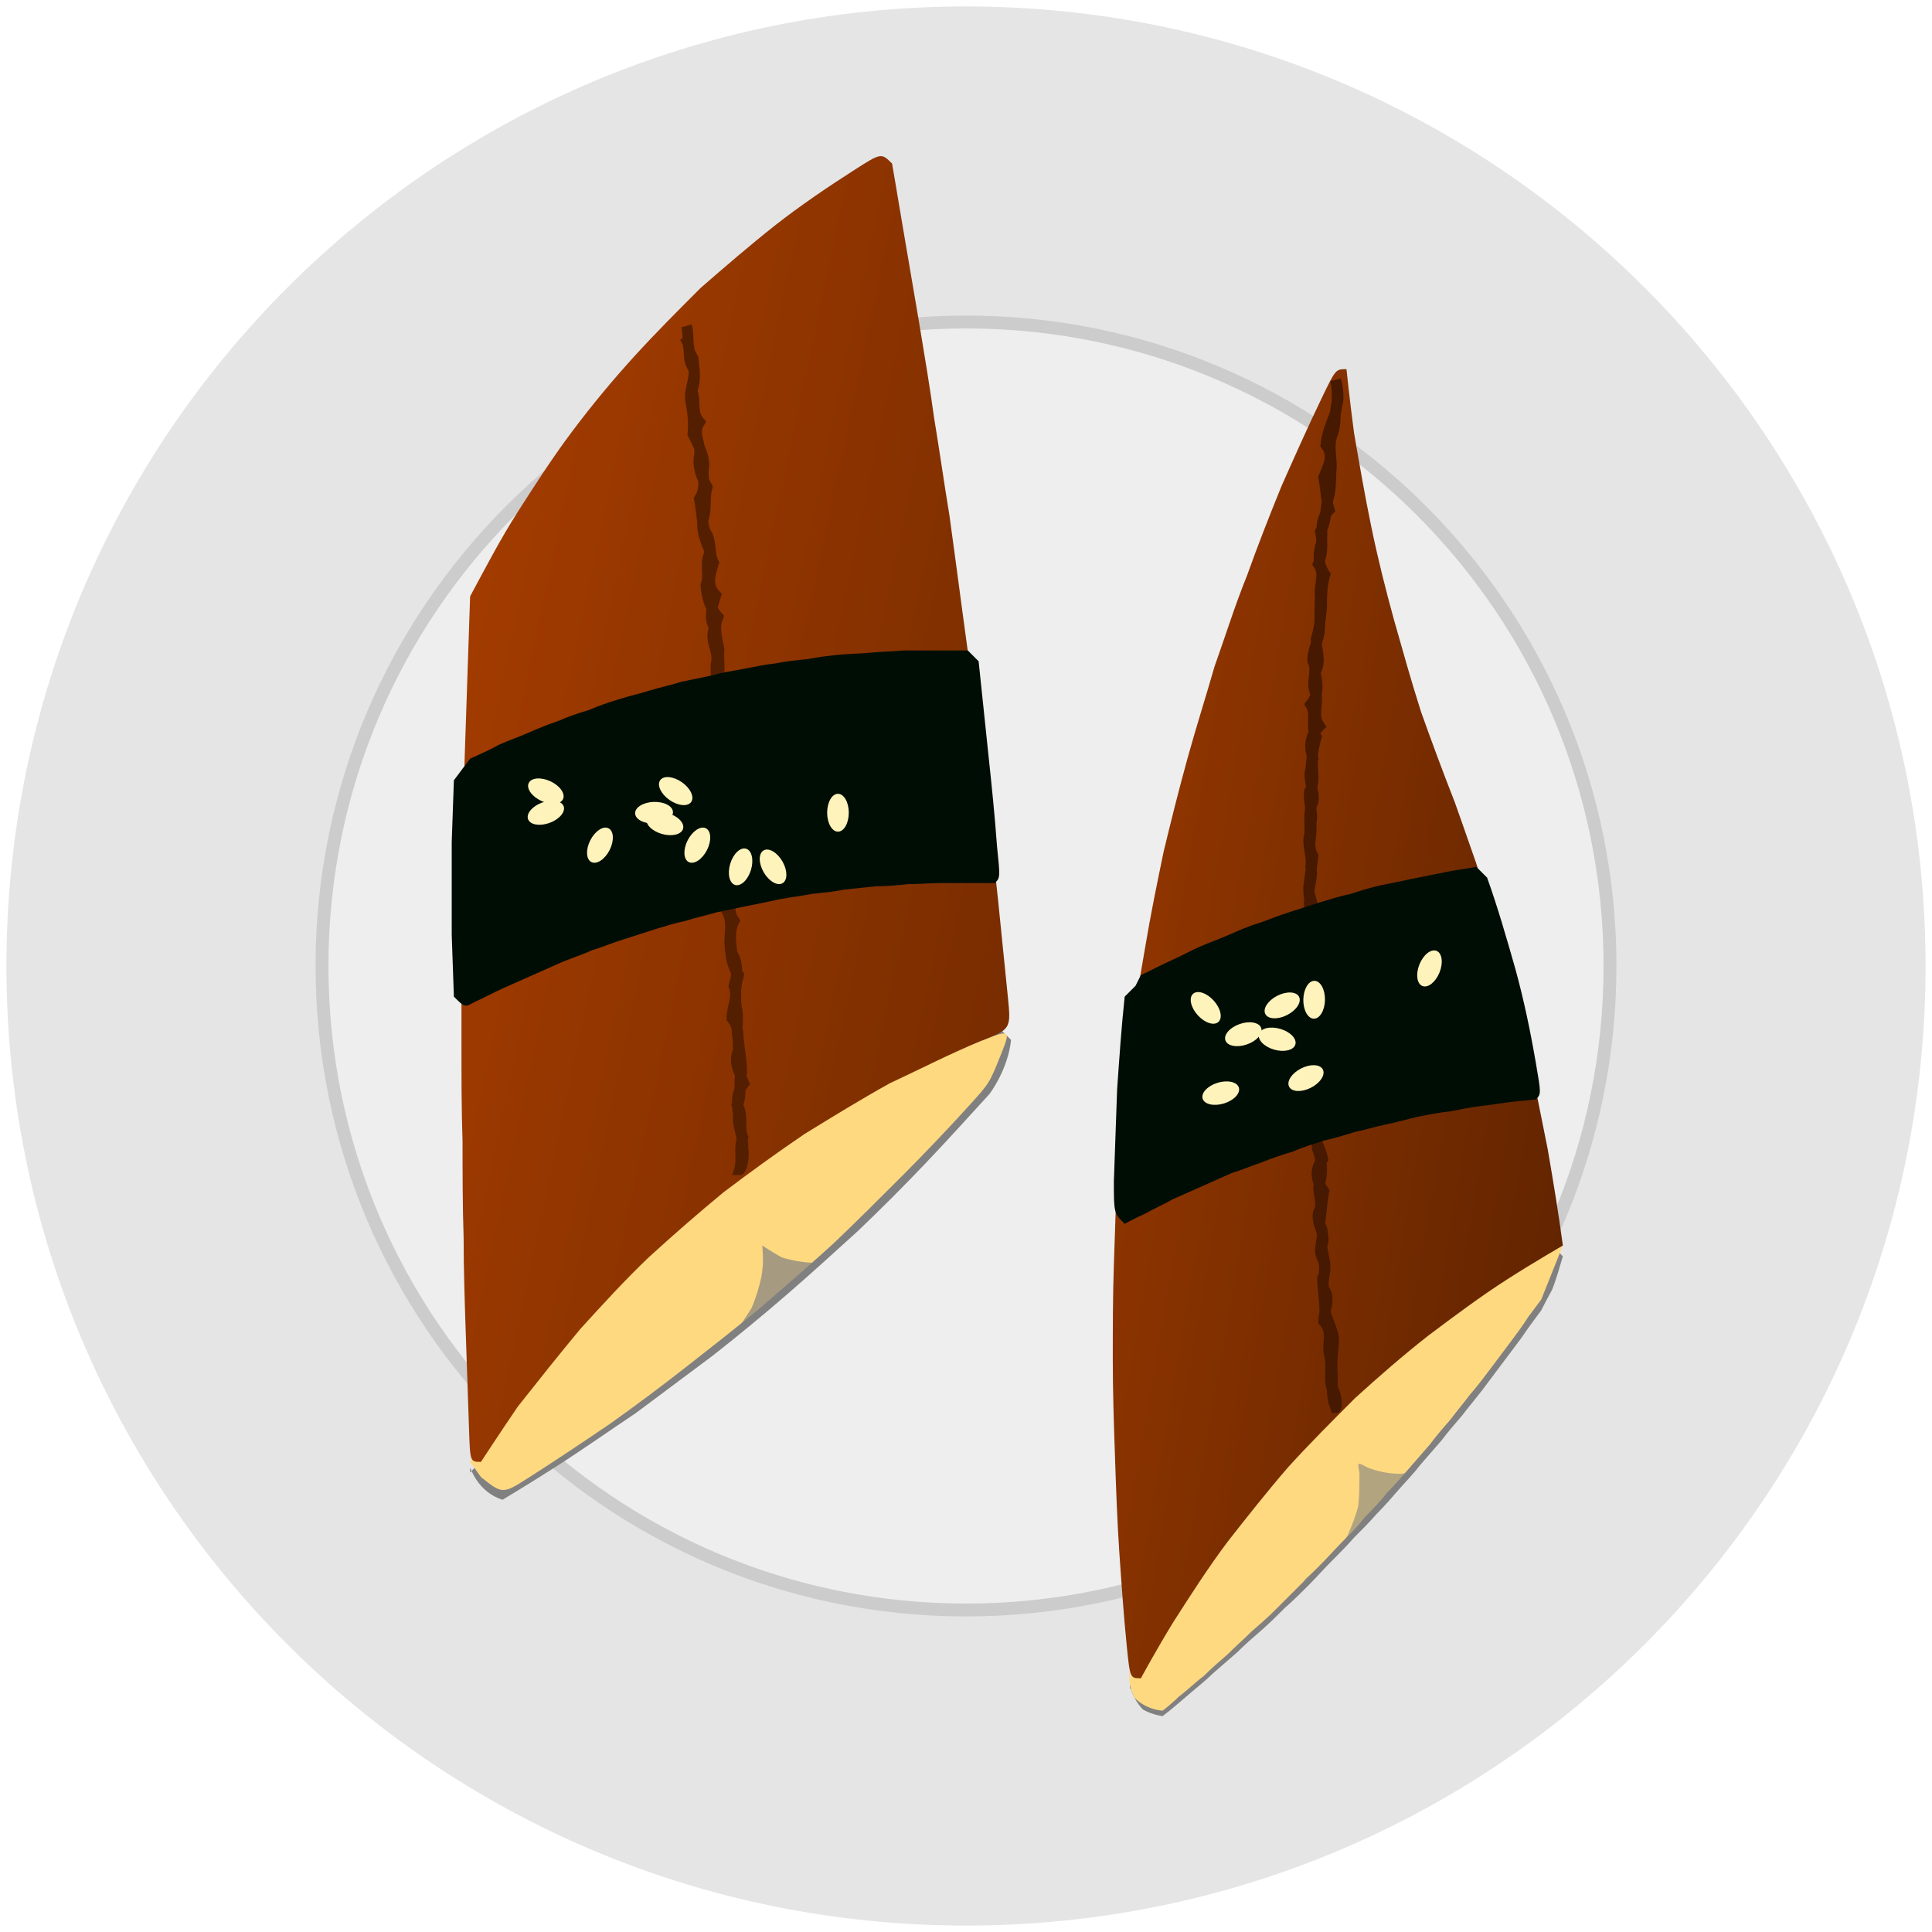
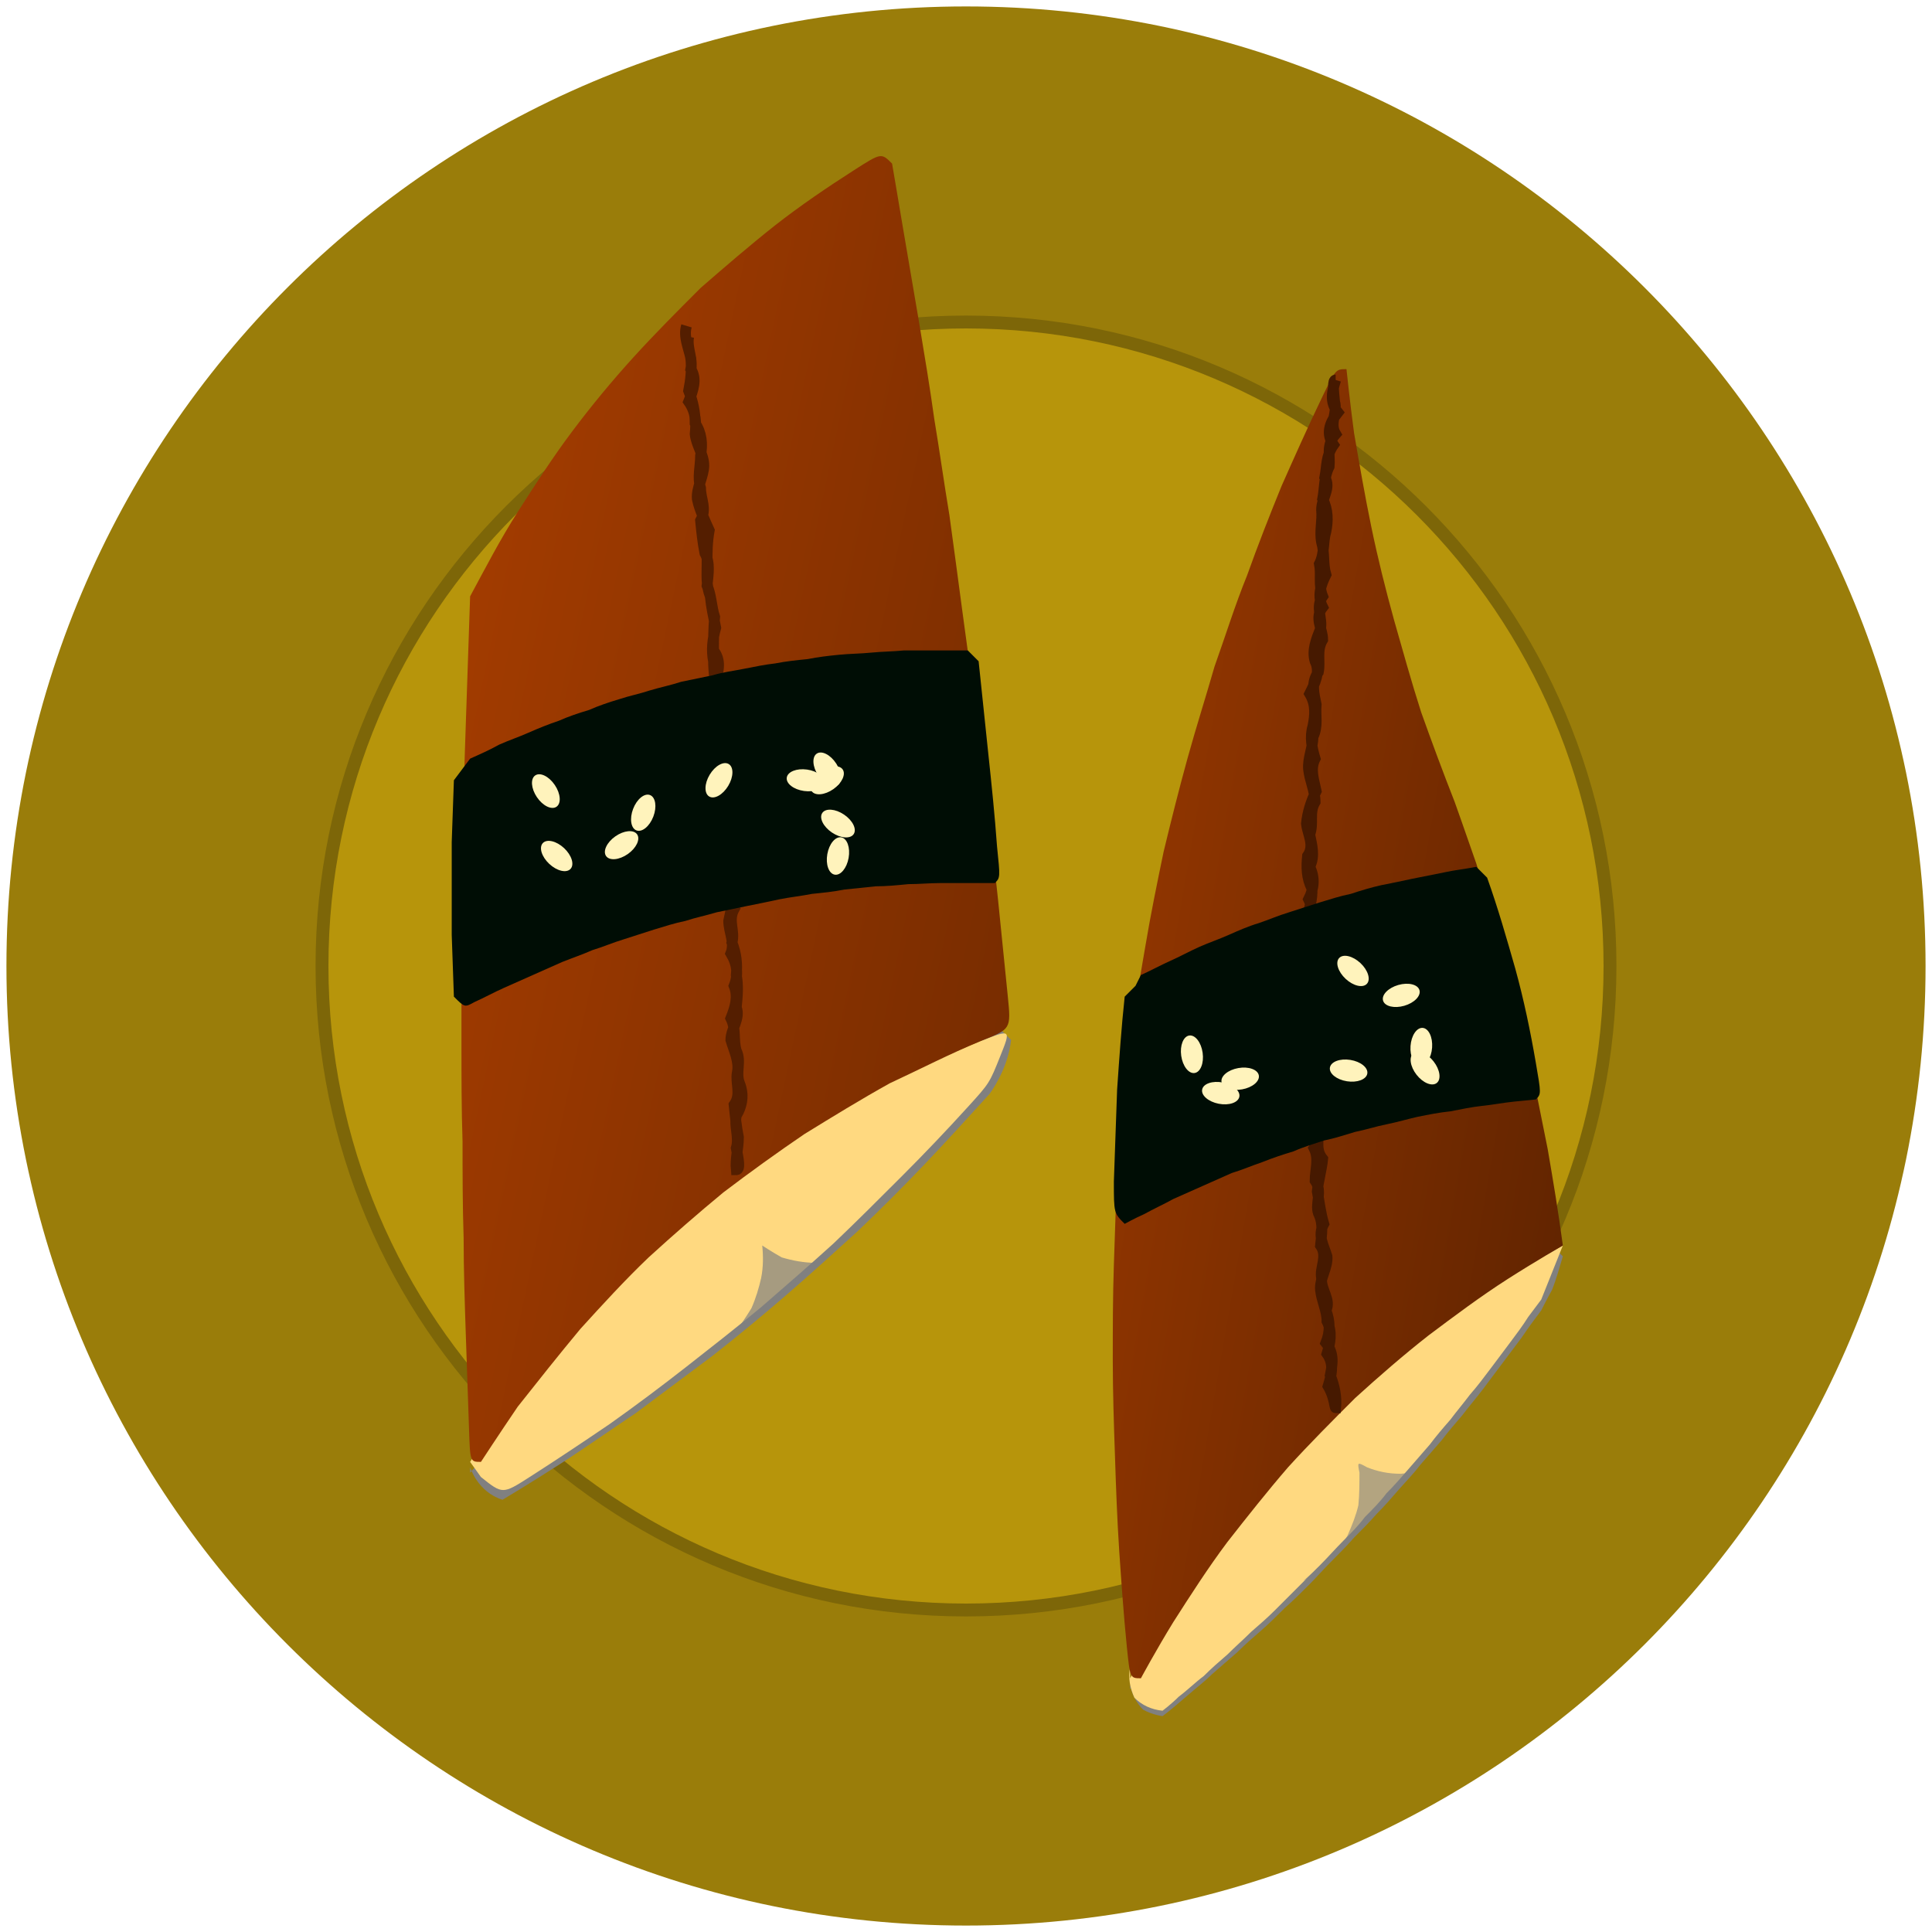
<svg xmlns="http://www.w3.org/2000/svg" version="1.1" baseProfile="full" width="300" height="300">
  <defs>
    <linearGradient id="unagi_1" x1="0%" y1="25%" x2="100%" y2="75%">
      <stop offset="0%" style="stop-color:#A43C00;stop-opacity:1" />
      <stop offset="100%" style="stop-color:#772C00;stop-opacity:1" />
    </linearGradient>
  </defs>
  <defs>
    <linearGradient id="unagi_2" x1="0%" y1="25%" x2="100%" y2="75%">
      <stop offset="0%" style="stop-color:#953700;stop-opacity:1" />
      <stop offset="100%" style="stop-color:#612400;stop-opacity:1" />
    </linearGradient>
  </defs>
  <g transform="translate(150,150)">
-     <circle cx="0" cy="0" r="149" fill="#e5e5e5" />
-     <circle cx="0" cy="0" r="100" fill="#eee" stroke="#ccc" stroke-width="2" />
+     <circle cx="0" cy="0" r="149" fill="#9A7D0A" />
+     <circle cx="0" cy="0" r="100" fill="#B7950B" stroke="#7D6608" stroke-width="2" />
    <g transform="scale(1.4) translate(-55,-53)">
      <g transform="scale(1.2)">
        <path fill="gray" d="M0 91C  2.0 88.7 4.1 86.4 6.2 84.2 8.3 82.0 10.4 79.8 12.6 77.7 14.8 75.6 17.1 73.5 19.4 71.5 21.7 69.5 24.0 67.6 26.4 65.6 28.8 63.7 31.2 61.9 33.7 60.1 36.2 58.3 38.7 56.6 41.2 54.9 43.8 53.2 46.4 51.6 49.0 50.0 49 50 50.0 51.0 50 51 49.7 53.8 48.0 56.0 48 56 46.0 58.2 44.0 60.4 42.0 62.5 40.0 64.6 37.9 66.7 35.8 68.7 33.6 70.7 31.4 72.7 29.2 74.6 27.0 76.5 24.7 78.4 22.4 80.2 20.0 82.0 17.7 83.7 15.3 85.5 12.9 87.1 10.5 88.8 8.0 90.4 5.5 92.0 3.0 93.5 3 93.5 0.7 92.8 -0.0 90.5 0 90.5 Z" />
        <path fill="#FFD980" d="M0 90C  1.6 87.5 3.3 85.1 5.1 82.7 7.0 80.4 8.9 78.2 10.9 76.0 12.9 73.8 15.0 71.7 17.2 69.7 19.4 67.8 21.7 65.9 24.1 64.1 26.4 62.3 28.9 60.7 31.4 59.1 33.9 57.5 36.5 56.1 39.1 54.7 41.8 53.4 44.5 52.2 47.2 51.1 50.0 50.0 50 50 49.0 52.5 48.0 55.0 48 55 46.0 57.2 44.0 59.4 42.0 61.5 39.9 63.6 37.8 65.7 35.7 67.8 33.6 69.8 31.4 71.8 29.2 73.7 26.9 75.7 24.6 77.6 22.3 79.4 20.0 81.2 17.7 83.0 15.3 84.8 12.9 86.5 10.4 88.2 8.0 89.8 5.5 91.4 3.0 93.0 3 93 1.0 91.4 -0.0 89.0 0 89 Z" />
        <path fill="gray" d="M22 80C  22.8 79.5 23.6 78.9 24.3 78.2 25.0 77.4 25.5 76.6 26.0 75.8 26.4 74.9 26.7 73.9 26.9 73.0 27.1 72.0 27.1 71.0 27.0 70.0 27 70 27.9 70.6 28.8 71.1 29.8 71.4 30.9 71.6 31.9 71.6 33.0 71.5 33 71.5 Z" opacity="0.7" />
        <path fill="url(#unagi_1)" d="M0 10C  1.4 7.4 2.8 4.7 4.4 2.2 6.0 -0.3 7.6 -2.8 9.4 -5.2 11.2 -7.6 13.1 -9.9 15.1 -12.1 17.1 -14.3 19.2 -16.4 21.3 -18.5 23.6 -20.5 25.8 -22.4 28.2 -24.3 30.5 -26.1 33.0 -27.8 35.5 -29.4 38.0 -31.0 38 -31 39.0 -30.0 39 -30 39.5 -27.1 40.0 -24.1 40.5 -21.2 41.0 -18.2 41.5 -15.3 42.0 -12.3 42.5 -9.3 42.9 -6.4 43.4 -3.4 43.8 -0.5 44.3 2.5 44.7 5.4 45.1 8.4 45.5 11.4 45.9 14.3 46.3 17.3 46.7 20.3 47.1 23.2 47.4 26.2 47.8 29.2 48.1 32.1 48.5 35.1 48.8 38.1 49.1 41.1 49.4 44.0 49.7 47.0 50.0 50.0 50 50 47.2 51.1 44.3 52.3 41.6 53.7 38.8 55.0 36.1 56.5 33.5 58.1 30.9 59.7 28.4 61.4 25.9 63.2 23.4 65.1 21.1 67.0 18.8 69.0 16.5 71.1 14.3 73.2 12.2 75.5 10.2 77.7 8.2 80.1 6.3 82.5 4.4 84.9 2.7 87.4 1.0 90.0 1 90 0.0 90.0 0 90 -0.1 87.0 -0.2 84.1 -0.3 81.1 -0.4 78.2 -0.5 75.2 -0.6 72.2 -0.6 69.3 -0.7 66.3 -0.7 63.3 -0.7 60.4 -0.8 57.4 -0.8 54.4 -0.8 51.5 -0.8 48.5 -0.8 45.6 -0.8 42.6 -0.7 39.6 -0.7 36.7 -0.7 33.7 -0.6 30.7 -0.6 27.8 -0.5 24.8 -0.4 21.8 -0.3 18.9 -0.2 15.9 -0.1 13.0 0.0 10.0 0 10 Z" />
-         <path fill="none" d="M20 -15C  20.3 -14.0 19.9 -13.0 20.6 -12.0 20.7 -11.0 20.9 -10.1 20.5 -9.0 20.9 -8.0 20.4 -7.0 21.2 -6.1 20.5 -5.0 21.4 -4.1 21.2 -3.0 21.0 -2.0 21.4 -1.0 21.9 -0.1 21.6 1.0 21.9 1.9 21.5 3.0 21.4 4.0 21.8 5.0 22.2 5.9 21.6 7.0 22.2 7.9 21.8 9.0 21.9 10.0 22.1 11.0 22.9 11.9 22.5 12.9 22.8 13.9 23.0 14.9 22.9 15.9 23.2 16.9 22.8 18.0 23.2 18.9 23.0 19.9 23.2 20.9 23.3 21.9 22.9 23.0 23.7 23.9 22.9 25.0 23.5 25.9 23.2 27.0 23.8 27.9 23.8 28.9 23.2 30.0 23.5 31.0 23.8 32.0 23.8 33.0 23.8 34.0 23.8 35.0 23.7 36.0 24.1 37.0 24.3 37.9 23.7 39.0 24.3 40.0 24.0 41.0 24.0 42.0 24.1 43.0 24.1 44.0 24.8 45.0 24.5 46.0 24.5 47.0 24.6 48.0 24.9 49.0 24.5 50.0 24.8 51.0 24.9 52.0 25.1 53.0 25.1 54.0 24.7 55.0 25.2 56.0 24.7 57.0 25.3 58.0 24.8 59.0 25.2 60.0 24.8 61.0 25.2 62.0 24.9 63.0 25 63 25.4 62.0 25.2 61.0 25.3 60.0 24.7 59.0 24.8 58.0 24.7 57.0 24.5 56.0 25.3 55.0 24.9 54.0 24.3 53.0 24.8 52.0 24.7 51.0 25.0 50.0 24.2 49.0 24.2 48.0 24.8 47.0 24.4 46.0 24.7 45.0 24.8 43.9 24.2 43.0 24.1 42.0 23.9 41.0 24.4 40.0 23.7 39.0 24.2 38.0 24.0 37.0 23.6 36.0 24.1 34.9 24.0 33.9 23.8 33.0 23.4 32.0 23.6 31.0 23.5 30.0 23.4 29.0 23.3 28.0 23.1 27.0 22.9 26.0 23.5 24.9 23.3 24.0 23.0 23.0 22.7 22.0 23.5 20.9 23.0 20.0 22.8 19.0 22.9 17.9 22.6 17.0 22.8 15.9 22.9 14.9 22.1 14.0 22.6 12.9 22.0 12.0 22.4 10.9 22.7 9.9 21.8 9.0 22.2 7.9 22.5 6.9 22.0 6.0 22.4 4.9 21.7 4.0 21.4 3.0 21.4 2.0 21.2 1.0 21.9 -0.1 21.4 -1.0 21.6 -2.1 21.6 -3.1 21.1 -4.0 20.6 -5.0 20.7 -6.0 20.6 -7.0 20.4 -8.0 20.2 -9.0 20.8 -10.0 20.7 -11.0 19.9 -12.0 20.6 -13.0 19.8 -14.0 20.2 -15.0 20 -15 " stroke="#541E00" stroke-width="1" />
+         <path fill="none" d="M20 -15C  19.7 -14.0 20.2 -13.0 20.4 -12.0 20.5 -11.0 20.4 -10.0 20.2 -9.0 20.6 -8.0 20.8 -7.0 20.8 -6.0 21.4 -5.1 21.5 -4.1 21.3 -3.0 21.3 -2.0 21.0 -1.0 21.3 -0.0 21.3 1.0 21.9 1.9 21.3 3.0 21.4 4.0 21.5 5.0 21.7 6.0 22.2 6.9 22.0 8.0 21.9 9.0 22.3 9.9 22.3 11.0 22.6 11.9 22.5 13.0 22.5 14.0 22.5 15.0 23.2 15.9 23.0 16.9 22.6 18.0 23.1 18.9 22.7 20.0 23.6 20.9 22.8 22.0 23.3 22.9 23.8 23.9 23.5 24.9 23.7 25.9 23.8 26.9 23.3 28.0 23.3 29.0 23.6 30.0 23.6 31.0 23.3 32.0 23.9 32.9 24.2 33.9 23.9 35.0 23.6 36.0 24.0 37.0 23.6 38.0 24.4 38.9 23.8 40.0 24.5 40.9 24.2 42.0 24.6 43.0 24.7 44.0 24.6 45.0 24.8 46.0 24.7 47.0 24.6 48.0 25.0 49.0 24.1 50.0 24.1 51.0 24.4 52.0 24.9 53.0 24.7 54.0 24.5 55.0 25.1 56.0 24.4 57.0 24.5 58.0 24.6 59.0 24.8 60.0 24.8 61.0 24.5 62.0 24.6 63.0 25 63 24.8 62.0 24.6 61.0 24.9 60.0 24.4 59.0 24.6 58.0 25.2 57.0 25.3 56.0 24.9 55.0 24.5 54.0 25.1 53.0 24.6 52.0 24.3 51.0 24.6 50.0 24.1 49.0 24.5 48.0 24.8 47.0 24.4 46.0 24.8 45.0 24.7 44.0 24.1 43.0 24.5 42.0 23.9 41.0 23.9 40.0 24.1 39.0 24.5 37.9 23.6 37.0 23.9 36.0 24.1 34.9 24.1 33.9 23.7 33.0 23.6 32.0 23.6 31.0 24.0 29.9 23.8 28.9 23.6 27.9 23.2 27.0 23.2 26.0 23.0 25.0 23.7 23.9 23.1 23.0 22.8 22.0 22.9 21.0 22.9 20.0 22.6 19.0 22.7 18.0 22.5 17.0 22.5 16.0 22.3 15.0 22.4 14.0 22.7 12.9 22.5 11.9 22.3 11.0 22.2 10.0 21.8 9.0 21.9 8.0 21.9 7.0 21.9 6.0 21.9 5.0 22.1 3.9 21.7 3.0 21.2 2.0 21.0 1.0 20.9 0.0 21.6 -1.1 21.6 -2.1 21.6 -3.1 20.9 -4.0 20.8 -5.0 20.9 -6.0 20.9 -7.0 20.2 -8.0 20.6 -9.0 21.0 -10.1 20.4 -11.0 20.6 -12.0 20.0 -13.0 20.2 -14.0 20.4 -15.0 20 -15 " stroke="#541E00" stroke-width="1" />
        <path fill="#000D05" d="M0 25C  0.9 24.6 1.8 24.2 2.7 23.7 3.6 23.3 4.5 23.0 5.4 22.6 6.3 22.2 7.3 21.8 8.2 21.5 9.1 21.1 10.0 20.8 11.0 20.5 11.9 20.1 12.8 19.8 13.8 19.5 14.7 19.2 15.7 19.0 16.6 18.7 17.6 18.4 18.6 18.2 19.5 17.9 20.5 17.7 21.4 17.5 22.4 17.3 23.4 17.0 24.3 16.9 25.3 16.7 26.3 16.5 27.3 16.3 28.2 16.2 29.2 16.0 30.2 15.9 31.2 15.8 32.2 15.6 33.1 15.5 34.1 15.4 35.1 15.3 36.1 15.3 37.1 15.2 38.1 15.1 39.1 15.1 40.1 15.0 41.1 15.0 42.0 15.0 43.0 15.0 44.0 15.0 45.0 15.0 46.0 15.0 46 15 47.0 16.0 47 16 47.3 18.9 47.6 21.7 47.9 24.6 48.2 27.4 48.5 30.3 48.7 33.1 49.0 36.0 49 36 48.5 36.5 48.5 36.5 47.5 36.5 46.5 36.5 45.5 36.5 44.5 36.5 43.5 36.5 42.5 36.5 41.5 36.6 40.5 36.6 39.5 36.7 38.5 36.8 37.5 36.8 36.5 36.9 35.6 37.0 34.6 37.1 33.6 37.3 32.6 37.4 31.6 37.5 30.6 37.7 29.6 37.8 28.6 38.0 27.7 38.2 26.7 38.4 25.7 38.6 24.7 38.8 23.8 39.0 22.8 39.2 21.8 39.5 20.8 39.7 19.9 40.0 18.9 40.2 18.0 40.5 17.0 40.8 16.1 41.1 15.1 41.4 14.2 41.7 13.2 42.0 12.3 42.4 11.3 42.7 10.4 43.1 9.5 43.4 8.5 43.8 7.6 44.2 6.7 44.6 5.8 45.0 4.9 45.4 4.0 45.8 3.1 46.2 2.2 46.6 1.3 47.1 0.4 47.5 -0.5 48.0 -0.5 48 -1.5 47.0 -1.5 47 -1.6 44.1 -1.7 41.3 -1.7 38.4 -1.7 35.6 -1.7 32.7 -1.6 29.9 -1.5 27.0 -1.5 27 -0.5 26.0 -0.5 26 Z" />
-         <ellipse cx="0" cy="0" rx="1.75" ry="1" fill="#FFF3BC" transform="translate(17,30) rotate(178)" />
-         <ellipse cx="0" cy="0" rx="1.75" ry="1" fill="#FFF3BC" transform="translate(18,31) rotate(16)" />
-         <ellipse cx="0" cy="0" rx="1.75" ry="1" fill="#FFF3BC" transform="translate(28,35) rotate(240)" />
-         <ellipse cx="0" cy="0" rx="1.75" ry="1" fill="#FFF3BC" transform="translate(21,33) rotate(117)" />
-         <ellipse cx="0" cy="0" rx="1.75" ry="1" fill="#FFF3BC" transform="translate(25,35) rotate(287)" />
-         <ellipse cx="0" cy="0" rx="1.75" ry="1" fill="#FFF3BC" transform="translate(7,28) rotate(205)" />
-         <ellipse cx="0" cy="0" rx="1.75" ry="1" fill="#FFF3BC" transform="translate(19,28) rotate(35)" />
-         <ellipse cx="0" cy="0" rx="1.75" ry="1" fill="#FFF3BC" transform="translate(12,33) rotate(117)" />
-         <ellipse cx="0" cy="0" rx="1.75" ry="1" fill="#FFF3BC" transform="translate(7,30) rotate(340)" />
-         <ellipse cx="0" cy="0" rx="1.75" ry="1" fill="#FFF3BC" transform="translate(34,30) rotate(90)" />
+         <ellipse cx="0" cy="0" rx="1.75" ry="1" fill="#FFF3BC" transform="translate(33,26) rotate(237)" />
+         <ellipse cx="0" cy="0" rx="1.75" ry="1" fill="#FFF3BC" transform="translate(8,34) rotate(223)" />
+         <ellipse cx="0" cy="0" rx="1.75" ry="1" fill="#FFF3BC" transform="translate(23,27) rotate(301)" />
+         <ellipse cx="0" cy="0" rx="1.75" ry="1" fill="#FFF3BC" transform="translate(34,34) rotate(280)" />
+         <ellipse cx="0" cy="0" rx="1.75" ry="1" fill="#FFF3BC" transform="translate(31,27) rotate(188)" />
+         <ellipse cx="0" cy="0" rx="1.75" ry="1" fill="#FFF3BC" transform="translate(16,30) rotate(291)" />
+         <ellipse cx="0" cy="0" rx="1.75" ry="1" fill="#FFF3BC" transform="translate(34,31) rotate(214)" />
+         <ellipse cx="0" cy="0" rx="1.75" ry="1" fill="#FFF3BC" transform="translate(33,27) rotate(325)" />
+         <ellipse cx="0" cy="0" rx="1.75" ry="1" fill="#FFF3BC" transform="translate(14,33) rotate(145)" />
+         <ellipse cx="0" cy="0" rx="1.75" ry="1" fill="#FFF3BC" transform="translate(7,28) rotate(56)" />
      </g>
      <g transform="scale(1.2) translate(60,20)">
        <path fill="gray" d="M1 91C  1.6 90.2 2.2 89.4 2.8 88.6 3.3 87.8 3.9 87.0 4.5 86.2 5.1 85.4 5.7 84.6 6.4 83.8 7.0 83.0 7.6 82.3 8.2 81.5 8.8 80.7 9.5 79.9 10.1 79.2 10.7 78.4 11.4 77.6 12.0 76.9 12.7 76.1 13.3 75.4 14.0 74.6 14.7 73.9 15.3 73.1 16.0 72.4 16.7 71.7 17.3 70.9 18.0 70.2 18.7 69.5 19.4 68.8 20.1 68.0 20.8 67.3 21.5 66.6 22.2 65.9 22.9 65.2 23.6 64.5 24.3 63.8 25.0 63.1 25.7 62.4 26.4 61.7 27.2 61.0 27.9 60.4 28.6 59.7 29.4 59.0 30.1 58.3 30.8 57.7 31.6 57.0 32.3 56.4 33.1 55.7 33.8 55.1 34.6 54.4 35.4 53.8 36.1 53.1 36.9 52.5 37.7 51.9 38.4 51.2 39.2 50.6 40.0 50.0 40 50 41.0 51.0 41 51 40.7 52.0 40.4 53.1 40.0 54.1 39.5 55.0 39.0 56.0 39 56 38.4 56.8 37.8 57.6 37.2 58.5 36.6 59.3 36.0 60.1 35.4 60.9 34.8 61.7 34.2 62.5 33.6 63.3 33.0 64.1 32.3 64.9 31.7 65.7 31.1 66.4 30.4 67.2 29.8 68.0 29.1 68.8 28.5 69.5 27.8 70.3 27.2 71.1 26.5 71.8 25.8 72.6 25.2 73.3 24.5 74.1 23.8 74.8 23.1 75.6 22.4 76.3 21.7 77.0 21.0 77.8 20.3 78.5 19.6 79.2 18.9 79.9 18.2 80.7 17.5 81.4 16.8 82.1 16.1 82.8 15.3 83.5 14.6 84.2 13.9 84.9 13.1 85.6 12.4 86.2 11.6 86.9 10.9 87.6 10.1 88.3 9.4 88.9 8.6 89.6 7.9 90.3 7.1 90.9 6.3 91.6 5.6 92.2 4.8 92.9 4.0 93.5 4 93.5 3.1 93.4 2.2 92.9 1.6 92.3 1.1 91.4 1.0 90.5 1 90.5 Z" />
        <path fill="#FFD980" d="M1 90C  1.5 89.1 2.0 88.2 2.5 87.4 3.0 86.5 3.5 85.6 4.0 84.8 4.6 83.9 5.1 83.1 5.7 82.3 6.2 81.4 6.8 80.6 7.4 79.8 8.0 79.0 8.6 78.1 9.2 77.3 9.8 76.5 10.4 75.7 11.1 75.0 11.7 74.2 12.3 73.4 13.0 72.6 13.6 71.9 14.3 71.1 15.0 70.4 15.7 69.6 16.4 68.9 17.1 68.2 17.8 67.5 18.5 66.8 19.2 66.1 19.9 65.4 20.6 64.7 21.4 64.0 22.1 63.3 22.9 62.6 23.6 62.0 24.4 61.3 25.2 60.7 26.0 60.1 26.7 59.4 27.5 58.8 28.3 58.2 29.1 57.6 30.0 57.0 30.8 56.4 31.6 55.8 32.4 55.2 33.3 54.7 34.1 54.1 34.9 53.6 35.8 53.0 36.6 52.5 37.5 52.0 38.4 51.5 39.2 51.0 40.1 50.5 41.0 50.0 41 50 40.6 51.0 40.2 52.0 39.8 53.0 39.4 54.0 39.0 55.0 39 55 38.4 55.8 37.8 56.6 37.3 57.4 36.7 58.2 36.1 59.0 35.5 59.8 34.9 60.6 34.3 61.4 33.7 62.2 33.1 63.0 32.4 63.8 31.8 64.6 31.2 65.3 30.6 66.1 29.9 66.9 29.3 67.6 28.7 68.4 28.0 69.2 27.4 69.9 26.7 70.7 26.1 71.4 25.4 72.2 24.7 72.9 24.1 73.7 23.4 74.4 22.7 75.1 22.1 75.9 21.4 76.6 20.7 77.3 20.0 78.0 19.3 78.8 18.6 79.5 17.9 80.2 17.2 80.9 16.5 81.6 15.8 82.3 15.1 83.0 14.4 83.7 13.7 84.4 12.9 85.1 12.2 85.7 11.5 86.4 10.7 87.1 10.0 87.8 9.3 88.4 8.5 89.1 7.8 89.8 7.0 90.4 6.3 91.1 5.5 91.7 4.8 92.4 4.0 93.0 4 93 3.0 92.9 2.1 92.5 1.4 91.8 1.0 90.9 0.8 90.0 1.0 89.0 1 89 Z" />
        <path fill="gray" d="M17 81C  17.9 80.5 18.6 79.9 19.4 79.2 20.0 78.5 20.6 77.7 21.1 76.8 21.5 75.9 21.9 74.9 22.1 74.0 22.2 73.0 22.2 72.0 22.2 71.0 22.0 70.0 22 70 22.9 70.5 23.9 70.9 24.9 71.1 26.0 71.1 27.0 71.0 27 71 26.3 71.8 25.7 72.5 25.0 73.3 24.3 74.0 23.6 74.7 22.9 75.5 22.2 76.2 21.5 76.9 20.7 77.6 20.0 78.3 19.3 79.0 18.5 79.7 17.8 80.3 17.0 81.0 17 81 Z" opacity="0.6" />
        <path fill="url(#unagi_2)" d="M0 40C  0.3 37.0 0.6 34.1 1.0 31.2 1.4 28.2 1.9 25.3 2.4 22.4 2.9 19.4 3.5 16.5 4.1 13.6 4.8 10.7 5.5 7.9 6.3 5.0 7.1 2.1 8.0 -0.7 8.8 -3.5 9.8 -6.3 10.7 -9.2 11.8 -11.9 12.8 -14.7 13.9 -17.5 15.0 -20.2 16.2 -22.9 17.4 -25.6 18.7 -28.3 20.0 -31.0 20 -31 21.0 -31.0 21 -31 21.3 -28.1 21.7 -25.1 22.2 -22.2 22.7 -19.3 23.3 -16.4 23.9 -13.5 24.6 -10.7 25.4 -7.8 26.2 -5.0 27.0 -2.1 27.9 0.7 28.9 3.5 29.9 6.2 31.0 9.0 31 9 32.0 11.8 33.0 14.7 33.9 17.6 34.7 20.5 35.6 23.4 36.3 26.3 37.1 29.2 37.8 32.2 38.4 35.1 39.0 38.1 39.6 41.1 40.1 44.0 40.6 47.0 41.0 50.0 41 50 38.4 51.5 35.9 53.1 33.4 54.7 31.0 56.5 28.6 58.3 26.3 60.1 24.0 62.1 21.8 64.1 19.7 66.2 17.6 68.3 15.6 70.5 13.7 72.7 11.8 75.1 10.0 77.4 8.2 79.8 6.6 82.3 5.0 84.8 3.4 87.4 2.0 90.0 2 90 1.0 90.0 1 90 0.7 87.1 0.4 84.1 0.2 81.2 0.0 78.3 -0.2 75.3 -0.3 72.4 -0.4 69.4 -0.5 66.5 -0.6 63.5 -0.6 60.6 -0.6 57.7 -0.6 54.7 -0.5 51.8 -0.4 48.8 -0.3 45.9 -0.2 42.9 -0.0 40.0 0 40 Z" />
-         <path fill="none" d="M20 -30C  20.2 -29.0 20.2 -28.0 20.0 -27.0 19.6 -26.0 19.2 -25.0 19.1 -24.0 19.9 -23.0 19.3 -22.0 18.9 -21.0 19.1 -20.0 19.1 -19.0 19.4 -18.0 18.5 -17.1 18.8 -16.0 18.7 -15.0 18.4 -14.0 18.3 -13.1 19.0 -12.0 18.7 -11.0 18.7 -10.0 18.7 -9.0 18.6 -8.0 18.5 -7.0 18.2 -6.0 18.2 -5.0 18.7 -4.0 18.1 -3.0 18.3 -2.0 18.5 -1.0 17.7 -0.0 18.3 1.0 17.6 2.0 18.2 3.0 17.9 4.0 17.8 5.0 17.7 6.0 17.4 7.0 18.1 8.0 17.9 9.0 17.4 10.0 17.7 11.0 17.6 12.0 17.3 13.0 17.9 14.0 17.7 15.0 18.0 16.0 17.3 17.0 17.6 18.0 17.4 19.0 18.2 20.0 17.5 21.0 17.5 22.0 18.2 23.0 18.2 24.0 17.6 25.0 18.0 26.0 18.2 27.0 17.7 28.0 17.8 29.0 18.3 30.0 17.7 31.0 17.8 32.0 17.9 33.0 17.6 34.0 18.5 35.0 18.1 36.0 18.1 37.0 18.5 38.0 18.0 39.0 17.9 40.0 18.6 41.0 18.8 42.0 18.0 43.0 18.2 44.0 18.9 45.0 18.7 46.0 18.7 47.0 18.5 48.0 19.2 49.0 18.3 50.1 18.7 51.0 19.3 52.0 18.7 53.0 18.9 54.0 19.6 55.0 18.9 56.0 18.9 57.0 19.8 58.0 19.2 59.0 19.4 60.0 19.7 61.0 19.4 62.0 19.6 63.0 20.2 64.0 20.1 65.0 20 65 19.6 64.0 19.7 63.0 19.7 62.0 19.6 61.0 19.7 60.0 19.8 59.0 19.9 58.0 19.2 57.0 19.0 56.0 19.0 55.0 18.8 54.0 18.8 53.0 19.3 52.0 18.8 51.0 18.7 50.0 19.2 49.0 18.2 48.1 18.4 47.0 19.0 46.0 18.1 45.0 18.6 44.0 18.8 43.0 18.7 42.0 18.3 41.0 18.2 40.0 18.6 39.0 18.1 38.0 18.4 37.0 18.1 36.0 18.1 35.0 18.3 34.0 17.9 33.0 17.7 32.0 17.9 31.0 17.6 30.0 17.5 29.0 17.8 28.0 17.7 27.0 17.4 26.0 18.0 25.0 18.0 24.0 17.3 23.0 17.9 22.0 17.5 21.0 17.8 20.0 18.2 19.0 17.6 18.0 17.5 17.0 17.6 16.0 17.8 15.0 17.9 14.0 17.3 13.0 17.9 12.0 17.7 11.0 18.0 10.0 17.4 9.0 17.6 8.0 18.2 7.0 17.7 6.0 17.9 5.0 17.6 4.0 17.5 3.0 18.5 2.0 17.8 1.0 18.4 -0.0 18.2 -1.0 17.6 -2.0 18.4 -3.0 17.9 -4.0 17.8 -5.0 18.5 -6.0 18.5 -7.0 18.6 -8.0 18.5 -9.0 18.6 -10.0 18.4 -11.0 19.1 -12.0 18.4 -13.0 18.8 -14.0 18.8 -15.0 18.6 -16.0 19.2 -17.0 19.0 -18.0 19.3 -19.0 19.6 -20.0 19.5 -21.0 19.6 -22.0 19.6 -23.0 19.3 -24.0 19.7 -25.0 20.1 -26.0 19.8 -27.0 20.2 -28.0 20.3 -29.0 20.0 -30.0 20 -30 " stroke="#461900" stroke-width="1" />
+         <path fill="none" d="M20 -30C  19.7 -29.0 19.4 -28.0 20.2 -27.0 19.4 -26.0 19.1 -25.0 19.8 -24.0 19.1 -23.0 19.2 -22.0 19.0 -21.0 19.6 -20.0 18.7 -19.1 18.7 -18.0 18.8 -17.0 18.5 -16.0 18.7 -15.0 19.0 -14.0 18.8 -13.0 19.1 -12.0 18.6 -11.0 18.3 -10.0 18.8 -9.0 18.0 -8.0 18.8 -7.0 18.8 -6.0 18.2 -5.0 18.6 -4.0 18.4 -3.0 17.7 -2.0 18.0 -1.0 18.2 -0.0 18.1 1.0 18.4 2.0 17.9 3.0 17.9 4.0 17.4 5.0 17.5 6.0 17.6 7.0 18.1 8.0 18.1 9.0 17.5 10.0 18.0 11.0 17.6 12.0 17.8 13.0 18.1 14.0 17.6 15.0 18.1 16.0 18.0 17.0 17.5 18.0 18.0 19.0 17.6 20.0 17.5 21.0 17.7 22.0 17.9 23.0 17.3 24.0 18.0 25.0 17.9 26.0 17.8 27.0 18.1 28.0 18.2 29.0 17.5 30.0 18.2 31.0 18.0 32.0 17.7 33.0 18.4 34.0 17.8 35.0 18.1 36.0 17.8 37.0 18.4 38.0 18.3 39.0 18.6 40.0 18.0 41.0 18.8 42.0 18.7 43.0 18.4 44.0 18.3 45.0 18.5 46.0 18.6 47.0 18.9 48.0 18.3 49.1 18.9 50.0 19.2 51.0 19.3 52.0 18.5 53.1 18.6 54.1 18.7 55.1 19.2 56.0 19.2 57.0 19.7 58.0 19.5 59.0 19.2 60.0 19.9 61.0 19.6 62.0 19.3 63.0 19.9 64.0 19.9 65.0 20 65 20.1 64.0 19.9 63.0 19.5 62.0 19.7 61.0 19.9 60.0 19.1 59.0 19.5 58.0 19.5 57.0 19.1 56.0 19.6 55.0 18.6 54.1 18.7 53.0 18.5 52.1 19.3 51.0 18.6 50.0 18.7 49.0 18.9 48.0 18.4 47.0 18.1 46.1 18.8 45.0 18.1 44.0 18.1 43.0 18.5 42.0 18.0 41.0 18.7 40.0 18.6 39.0 18.1 38.0 17.9 37.0 18.3 36.0 17.9 35.0 17.8 34.0 17.9 33.0 18.1 32.0 17.8 31.0 18.0 30.0 18.1 29.0 17.6 28.0 17.8 27.0 17.6 26.0 17.5 25.0 17.7 24.0 18.1 23.0 17.3 22.0 17.3 21.0 17.3 20.0 17.5 19.0 17.9 18.0 17.8 17.0 17.3 16.0 17.3 15.0 17.4 14.0 18.1 13.0 17.4 12.0 17.3 11.0 17.4 10.0 17.7 9.0 18.2 8.0 18.0 7.0 17.6 6.0 18.1 5.0 17.8 4.0 17.6 3.0 17.9 2.0 18.1 1.0 18.2 -0.0 17.6 -1.0 18.1 -2.0 18.6 -3.0 18.1 -4.0 17.8 -5.0 18.2 -6.0 18.6 -7.0 18.8 -8.0 18.1 -9.0 18.8 -10.0 18.4 -11.0 18.7 -12.0 18.5 -13.0 19.0 -14.0 18.8 -15.0 19.1 -16.0 19.3 -17.0 19.3 -18.0 18.8 -19.0 19.0 -20.0 18.9 -21.0 19.4 -22.0 19.5 -23.0 19.1 -24.0 20.0 -25.0 19.4 -26.0 20.2 -27.0 19.9 -28.0 19.8 -29.0 19.7 -30.0 20 -30 " stroke="#461900" stroke-width="1" />
        <path fill="#000D05" d="M2 25C  2.9 24.6 3.8 24.1 4.7 23.7 5.6 23.3 6.5 22.8 7.4 22.4 8.3 22.0 9.2 21.7 10.1 21.3 11.0 20.9 11.9 20.5 12.9 20.2 13.8 19.9 14.7 19.5 15.7 19.2 16.6 18.9 17.6 18.6 18.5 18.3 19.5 18.0 20.4 17.7 21.4 17.5 22.3 17.2 23.3 16.9 24.2 16.7 25.2 16.5 26.2 16.3 27.1 16.1 28.1 15.9 29.1 15.7 30.1 15.5 31.0 15.3 32.0 15.2 33.0 15.0 33 15 34.0 16.0 34 16 35.0 18.8 35.8 21.6 36.6 24.4 37.4 27.3 38.0 30.2 38.5 33.1 39.0 36.0 39 36 38.5 36.5 38.5 36.5 37.5 36.6 36.5 36.7 35.5 36.8 34.5 37.0 33.5 37.1 32.6 37.2 31.6 37.4 30.6 37.6 29.6 37.7 28.6 37.9 27.6 38.1 26.7 38.3 25.7 38.6 24.7 38.8 23.7 39.0 22.8 39.3 21.8 39.5 20.8 39.8 19.9 40.1 18.9 40.3 18.0 40.6 17.0 40.9 16.1 41.3 15.1 41.6 14.2 41.9 13.2 42.3 12.3 42.6 11.4 43.0 10.4 43.3 9.5 43.7 8.6 44.1 7.7 44.5 6.8 44.9 5.9 45.3 5.0 45.7 4.1 46.2 3.2 46.6 2.3 47.1 1.4 47.5 0.5 48.0 0.5 48 -0.5 47.0 -0.5 47 -0.5 44.1 -0.4 41.3 -0.3 38.4 -0.2 35.6 0.0 32.7 0.2 29.8 0.5 27.0 0.5 27 1.5 26.0 1.5 26 Z" />
        <g transform="rotate(-10) translate(-7,3)">
-           <ellipse cx="0" cy="0" rx="1.75" ry="1" fill="#FFF3BC" transform="translate(10,26) rotate(58)" />
-           <ellipse cx="0" cy="0" rx="1.75" ry="1" fill="#FFF3BC" transform="translate(17,27) rotate(163)" />
-           <ellipse cx="0" cy="0" rx="1.75" ry="1" fill="#FFF3BC" transform="translate(16,30) rotate(206)" />
-           <ellipse cx="0" cy="0" rx="1.75" ry="1" fill="#FFF3BC" transform="translate(18,34) rotate(343)" />
-           <ellipse cx="0" cy="0" rx="1.75" ry="1" fill="#FFF3BC" transform="translate(31,26) rotate(122)" />
-           <ellipse cx="0" cy="0" rx="1.75" ry="1" fill="#FFF3BC" transform="translate(13,29) rotate(351)" />
-           <ellipse cx="0" cy="0" rx="1.75" ry="1" fill="#FFF3BC" transform="translate(10,34) rotate(173)" />
-           <ellipse cx="0" cy="0" rx="1.75" ry="1" fill="#FFF3BC" transform="translate(20,27) rotate(101)" />
+           <ellipse cx="0" cy="0" rx="1.75" ry="1" fill="#FFF3BC" transform="translate(12,33) rotate(0)" />
+           <ellipse cx="0" cy="0" rx="1.75" ry="1" fill="#FFF3BC" transform="translate(22,34) rotate(19)" />
+           <ellipse cx="0" cy="0" rx="1.75" ry="1" fill="#FFF3BC" transform="translate(24,25) rotate(53)" />
+           <ellipse cx="0" cy="0" rx="1.75" ry="1" fill="#FFF3BC" transform="translate(8,30) rotate(92)" />
+           <ellipse cx="0" cy="0" rx="1.75" ry="1" fill="#FFF3BC" transform="translate(28,28) rotate(354)" />
+           <ellipse cx="0" cy="0" rx="1.75" ry="1" fill="#FFF3BC" transform="translate(29,35) rotate(62)" />
+           <ellipse cx="0" cy="0" rx="1.75" ry="1" fill="#FFF3BC" transform="translate(10,34) rotate(21)" />
+           <ellipse cx="0" cy="0" rx="1.75" ry="1" fill="#FFF3BC" transform="translate(29,33) rotate(284)" />
        </g>
      </g>
    </g>
  </g>
</svg>
